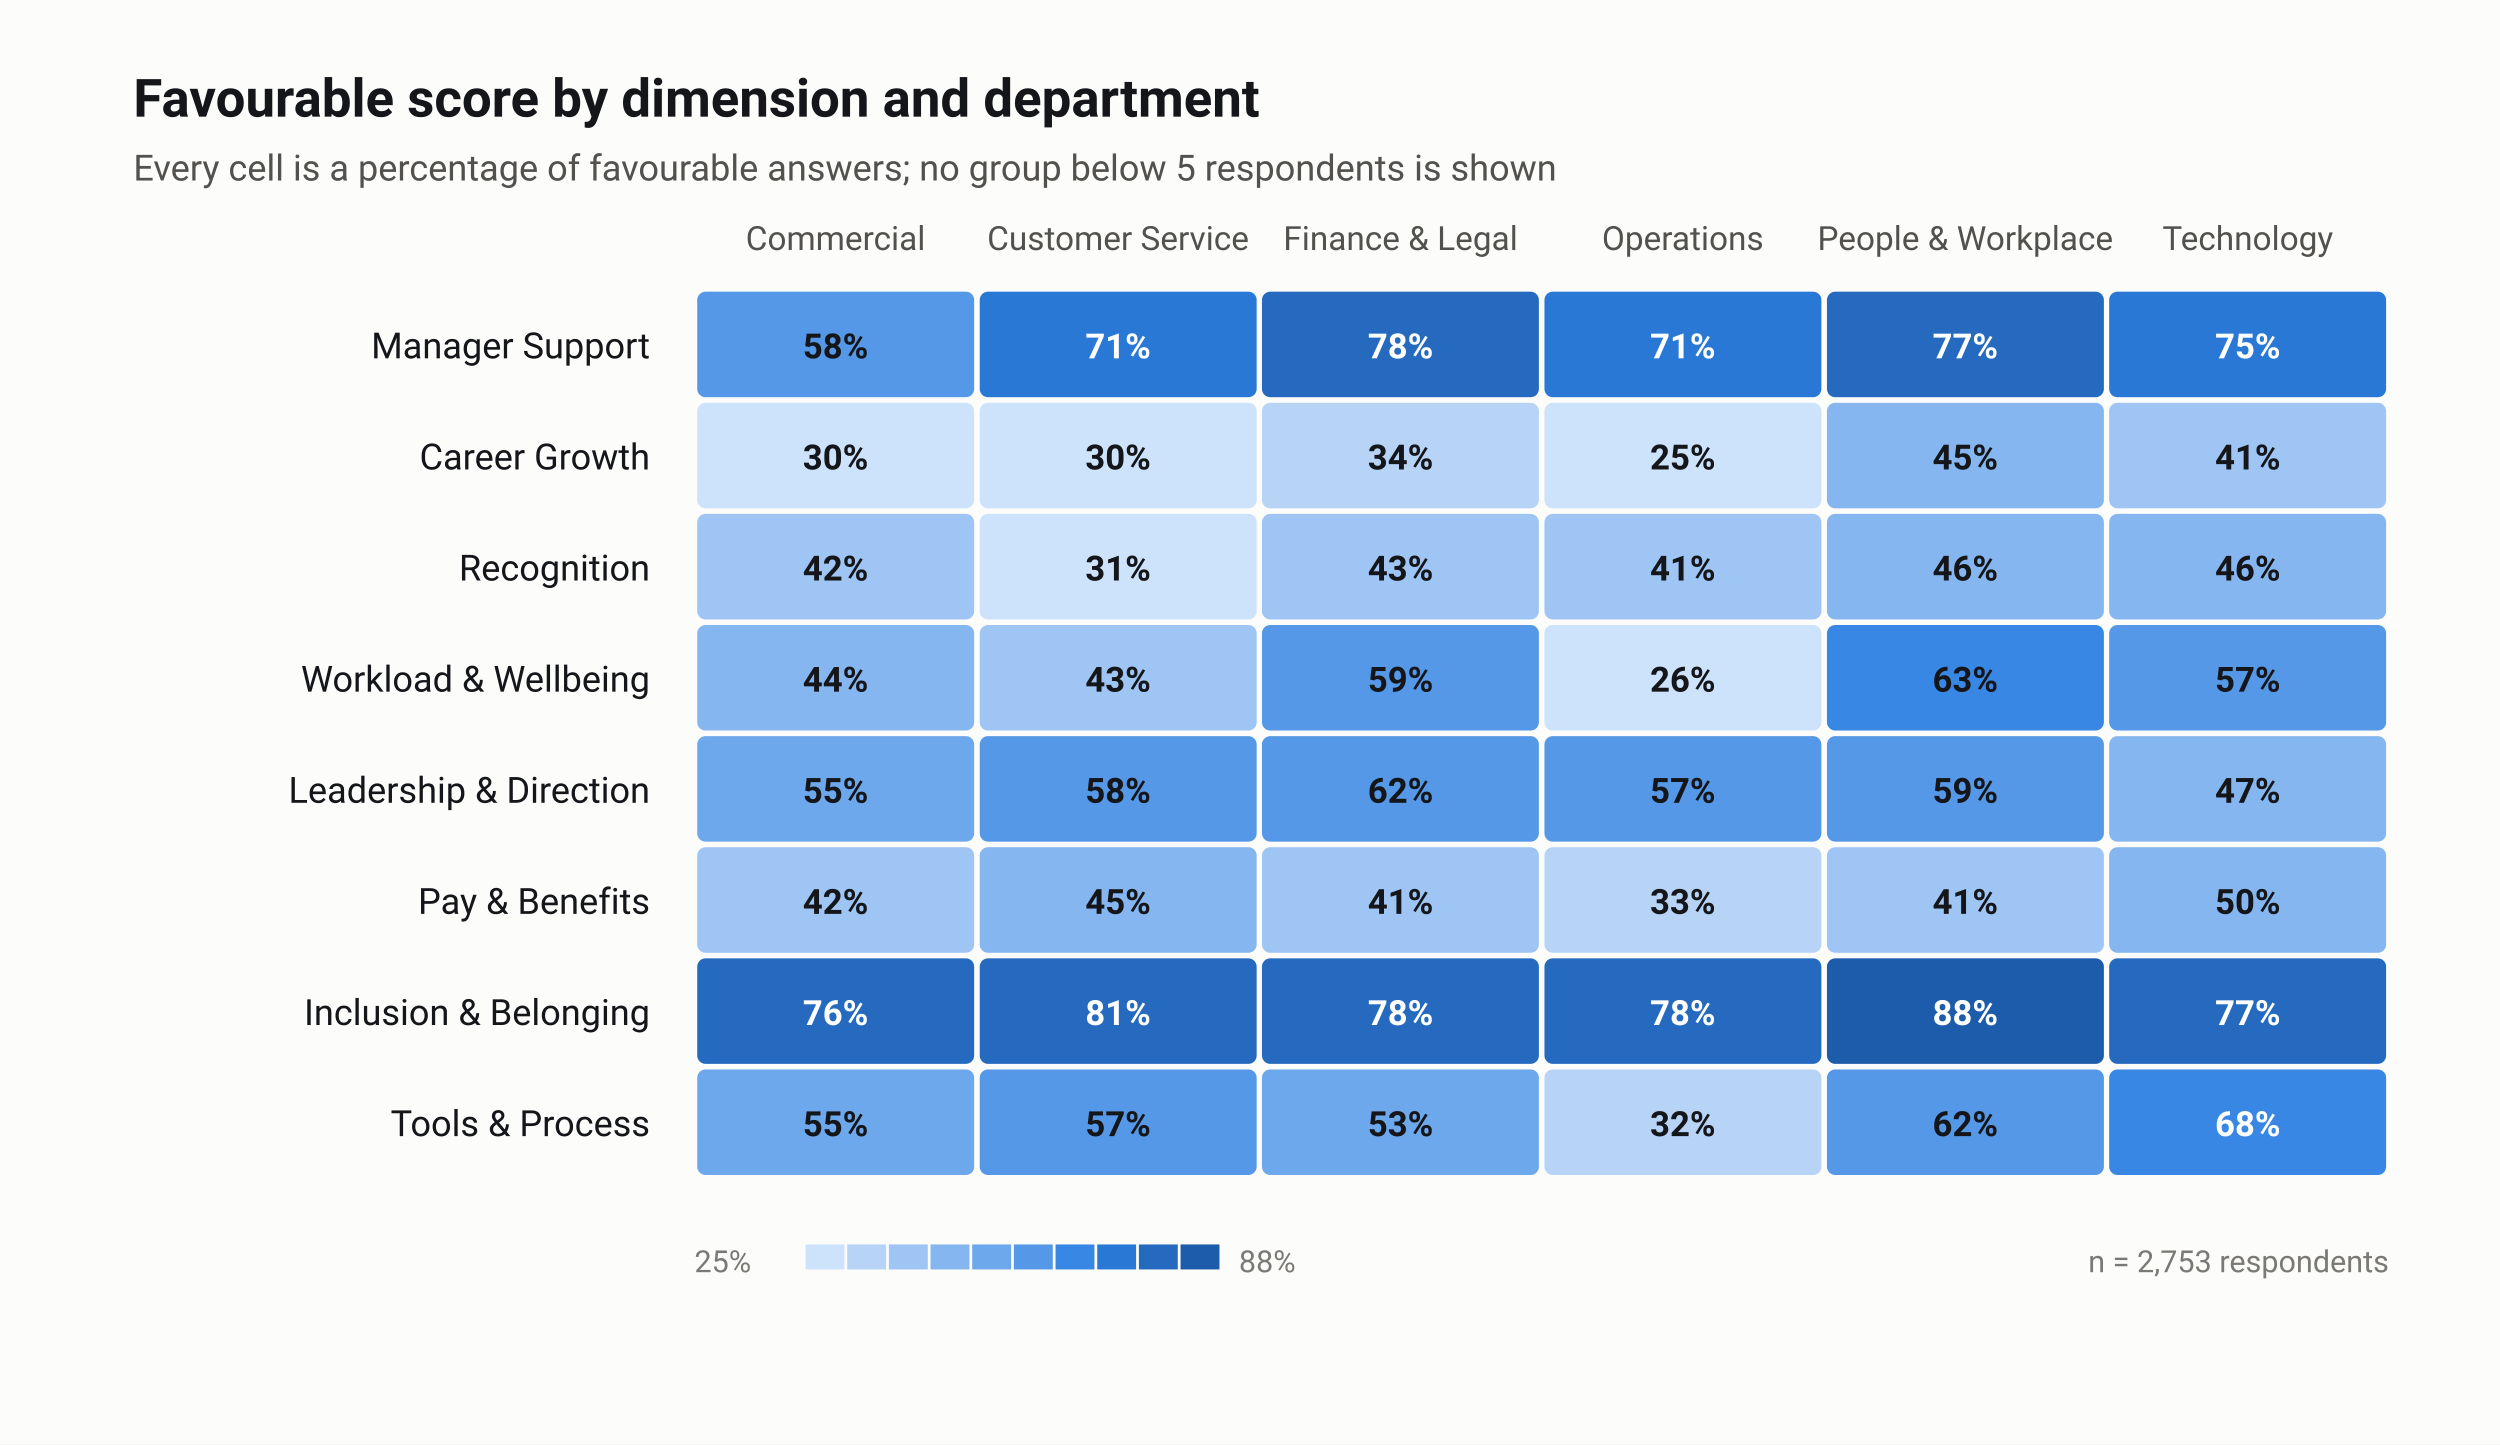
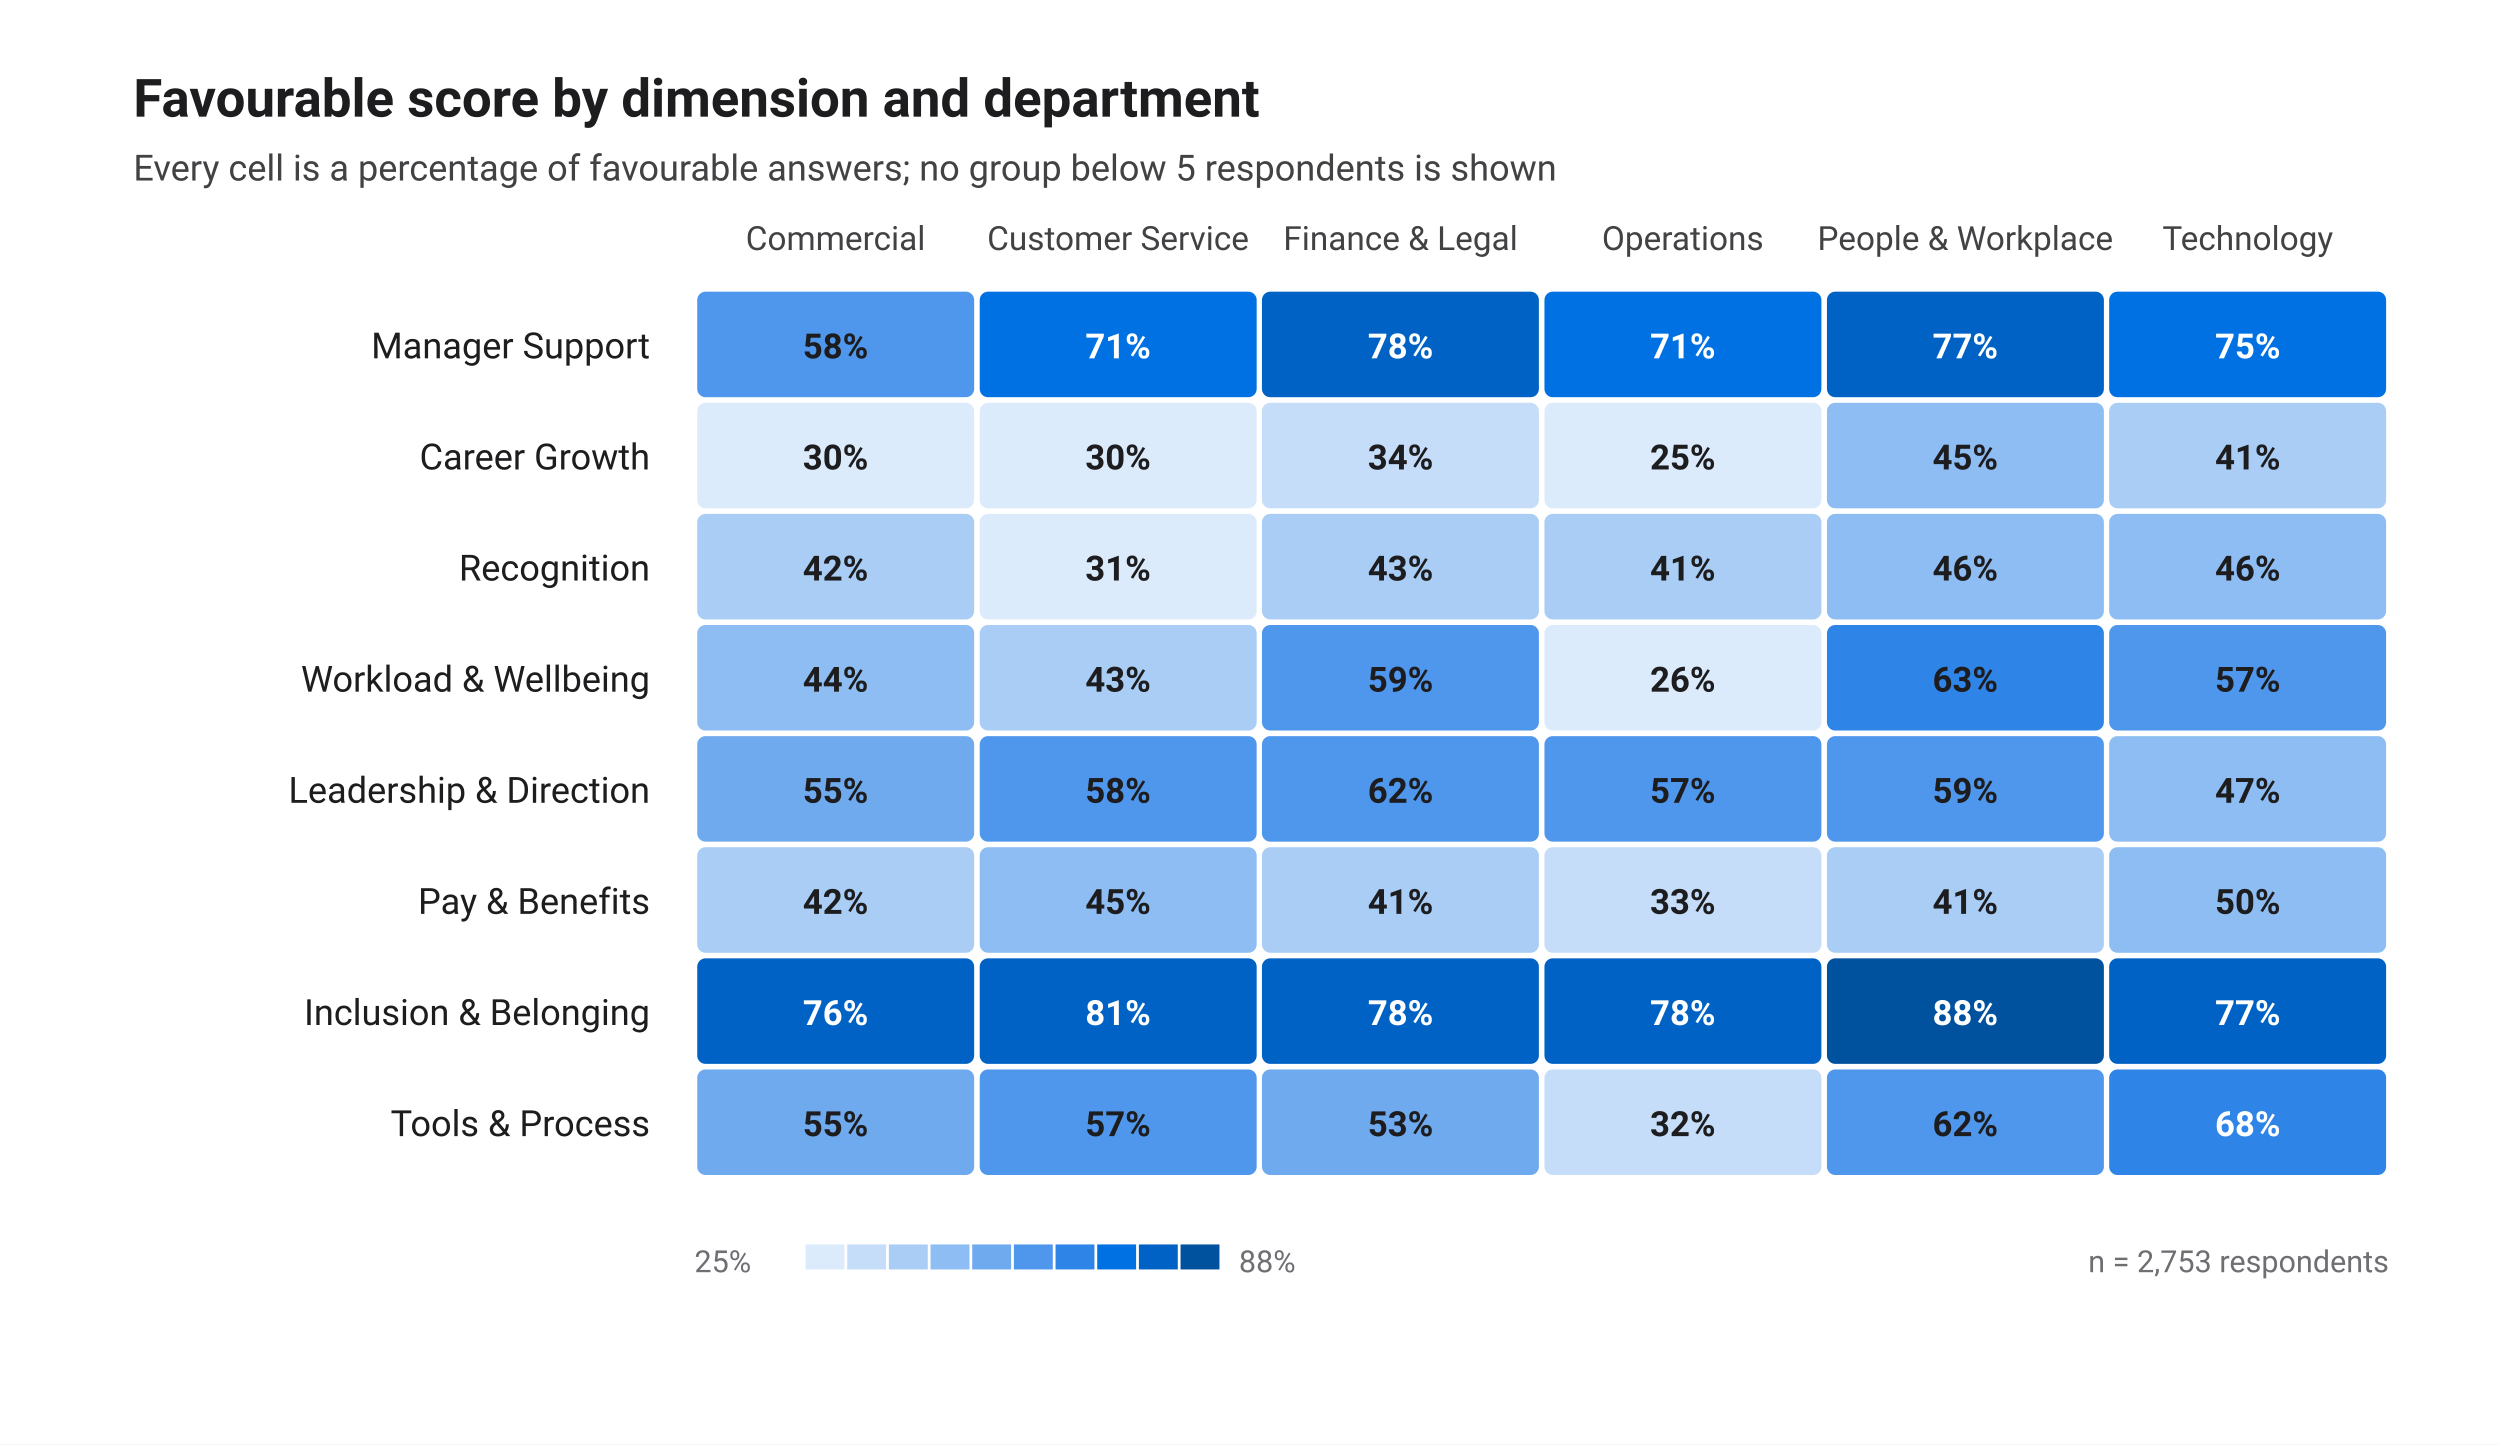
<svg xmlns="http://www.w3.org/2000/svg" viewBox="0 0 900 520" width="900" height="520" role="img">
-   <rect width="900" height="520" fill="#fcfcfb" />
-   <text x="48.0" y="42.0" font-family="-apple-system, BlinkMacSystemFont, 'Segoe UI', Roboto, Helvetica, Arial, sans-serif" font-size="19" fill="#14161a" text-anchor="start" font-weight="600" opacity="1.0">Favourable score by dimension and department</text>
-   <text x="48.0" y="65.0" font-family="-apple-system, BlinkMacSystemFont, 'Segoe UI', Roboto, Helvetica, Arial, sans-serif" font-size="13" fill="#52514e" text-anchor="start" font-weight="400" opacity="1.0">Every cell is a percentage of favourable answers; no group below 5 respondents is shown</text>
-   <text x="300.8" y="90.0" font-family="-apple-system, BlinkMacSystemFont, 'Segoe UI', Roboto, Helvetica, Arial, sans-serif" font-size="12" fill="#52514e" text-anchor="middle" font-weight="400" opacity="1.0">Commercial</text>
-   <text x="402.5" y="90.0" font-family="-apple-system, BlinkMacSystemFont, 'Segoe UI', Roboto, Helvetica, Arial, sans-serif" font-size="12" fill="#52514e" text-anchor="middle" font-weight="400" opacity="1.0">Customer Service</text>
-   <text x="504.2" y="90.0" font-family="-apple-system, BlinkMacSystemFont, 'Segoe UI', Roboto, Helvetica, Arial, sans-serif" font-size="12" fill="#52514e" text-anchor="middle" font-weight="400" opacity="1.0">Finance &amp; Legal</text>
-   <text x="605.8" y="90.0" font-family="-apple-system, BlinkMacSystemFont, 'Segoe UI', Roboto, Helvetica, Arial, sans-serif" font-size="12" fill="#52514e" text-anchor="middle" font-weight="400" opacity="1.0">Operations</text>
-   <text x="707.5" y="90.0" font-family="-apple-system, BlinkMacSystemFont, 'Segoe UI', Roboto, Helvetica, Arial, sans-serif" font-size="12" fill="#52514e" text-anchor="middle" font-weight="400" opacity="1.0">People &amp; Workplace</text>
-   <text x="809.2" y="90.0" font-family="-apple-system, BlinkMacSystemFont, 'Segoe UI', Roboto, Helvetica, Arial, sans-serif" font-size="12" fill="#52514e" text-anchor="middle" font-weight="400" opacity="1.0">Technology</text>
-   <text x="234.0" y="129.0" font-family="-apple-system, BlinkMacSystemFont, 'Segoe UI', Roboto, Helvetica, Arial, sans-serif" font-size="13" fill="#14161a" text-anchor="end" font-weight="400" opacity="1.0">Manager Support</text>
-   <rect x="251.0" y="105.0" width="99.7" height="38.0" rx="3" fill="#5598e7" />
-   <text x="300.8" y="129.0" font-family="-apple-system, BlinkMacSystemFont, 'Segoe UI', Roboto, Helvetica, Arial, sans-serif" font-size="12.5" fill="#14161a" text-anchor="middle" font-weight="600" opacity="1.0">58%</text>
-   <rect x="352.7" y="105.0" width="99.7" height="38.0" rx="3" fill="#2a78d6" />
-   <text x="402.5" y="129.0" font-family="-apple-system, BlinkMacSystemFont, 'Segoe UI', Roboto, Helvetica, Arial, sans-serif" font-size="12.5" fill="#ffffff" text-anchor="middle" font-weight="600" opacity="1.0">71%</text>
-   <rect x="454.3" y="105.0" width="99.7" height="38.0" rx="3" fill="#256abf" />
-   <text x="504.2" y="129.0" font-family="-apple-system, BlinkMacSystemFont, 'Segoe UI', Roboto, Helvetica, Arial, sans-serif" font-size="12.5" fill="#ffffff" text-anchor="middle" font-weight="600" opacity="1.0">78%</text>
-   <rect x="556.0" y="105.0" width="99.7" height="38.0" rx="3" fill="#2a78d6" />
-   <text x="605.8" y="129.0" font-family="-apple-system, BlinkMacSystemFont, 'Segoe UI', Roboto, Helvetica, Arial, sans-serif" font-size="12.5" fill="#ffffff" text-anchor="middle" font-weight="600" opacity="1.0">71%</text>
-   <rect x="657.7" y="105.0" width="99.7" height="38.0" rx="3" fill="#256abf" />
-   <text x="707.5" y="129.0" font-family="-apple-system, BlinkMacSystemFont, 'Segoe UI', Roboto, Helvetica, Arial, sans-serif" font-size="12.5" fill="#ffffff" text-anchor="middle" font-weight="600" opacity="1.0">77%</text>
-   <rect x="759.3" y="105.0" width="99.7" height="38.0" rx="3" fill="#2a78d6" />
-   <text x="809.2" y="129.0" font-family="-apple-system, BlinkMacSystemFont, 'Segoe UI', Roboto, Helvetica, Arial, sans-serif" font-size="12.5" fill="#ffffff" text-anchor="middle" font-weight="600" opacity="1.0">75%</text>
-   <text x="234.0" y="169.0" font-family="-apple-system, BlinkMacSystemFont, 'Segoe UI', Roboto, Helvetica, Arial, sans-serif" font-size="13" fill="#14161a" text-anchor="end" font-weight="400" opacity="1.0">Career Growth</text>
-   <rect x="251.0" y="145.0" width="99.7" height="38.0" rx="3" fill="#cde2fb" />
-   <text x="300.8" y="169.0" font-family="-apple-system, BlinkMacSystemFont, 'Segoe UI', Roboto, Helvetica, Arial, sans-serif" font-size="12.5" fill="#14161a" text-anchor="middle" font-weight="600" opacity="1.0">30%</text>
-   <rect x="352.7" y="145.0" width="99.7" height="38.0" rx="3" fill="#cde2fb" />
-   <text x="402.5" y="169.0" font-family="-apple-system, BlinkMacSystemFont, 'Segoe UI', Roboto, Helvetica, Arial, sans-serif" font-size="12.5" fill="#14161a" text-anchor="middle" font-weight="600" opacity="1.0">30%</text>
-   <rect x="454.3" y="145.0" width="99.7" height="38.0" rx="3" fill="#b7d3f6" />
-   <text x="504.2" y="169.0" font-family="-apple-system, BlinkMacSystemFont, 'Segoe UI', Roboto, Helvetica, Arial, sans-serif" font-size="12.5" fill="#14161a" text-anchor="middle" font-weight="600" opacity="1.0">34%</text>
-   <rect x="556.0" y="145.0" width="99.7" height="38.0" rx="3" fill="#cde2fb" />
-   <text x="605.8" y="169.0" font-family="-apple-system, BlinkMacSystemFont, 'Segoe UI', Roboto, Helvetica, Arial, sans-serif" font-size="12.5" fill="#14161a" text-anchor="middle" font-weight="600" opacity="1.0">25%</text>
-   <rect x="657.7" y="145.0" width="99.7" height="38.0" rx="3" fill="#86b6ef" />
-   <text x="707.5" y="169.0" font-family="-apple-system, BlinkMacSystemFont, 'Segoe UI', Roboto, Helvetica, Arial, sans-serif" font-size="12.5" fill="#14161a" text-anchor="middle" font-weight="600" opacity="1.0">45%</text>
-   <rect x="759.3" y="145.0" width="99.7" height="38.0" rx="3" fill="#9ec5f4" />
-   <text x="809.2" y="169.0" font-family="-apple-system, BlinkMacSystemFont, 'Segoe UI', Roboto, Helvetica, Arial, sans-serif" font-size="12.5" fill="#14161a" text-anchor="middle" font-weight="600" opacity="1.0">41%</text>
-   <text x="234.0" y="209.0" font-family="-apple-system, BlinkMacSystemFont, 'Segoe UI', Roboto, Helvetica, Arial, sans-serif" font-size="13" fill="#14161a" text-anchor="end" font-weight="400" opacity="1.0">Recognition</text>
-   <rect x="251.0" y="185.0" width="99.7" height="38.0" rx="3" fill="#9ec5f4" />
-   <text x="300.8" y="209.0" font-family="-apple-system, BlinkMacSystemFont, 'Segoe UI', Roboto, Helvetica, Arial, sans-serif" font-size="12.5" fill="#14161a" text-anchor="middle" font-weight="600" opacity="1.0">42%</text>
-   <rect x="352.7" y="185.0" width="99.7" height="38.0" rx="3" fill="#cde2fb" />
-   <text x="402.5" y="209.0" font-family="-apple-system, BlinkMacSystemFont, 'Segoe UI', Roboto, Helvetica, Arial, sans-serif" font-size="12.5" fill="#14161a" text-anchor="middle" font-weight="600" opacity="1.0">31%</text>
-   <rect x="454.3" y="185.0" width="99.7" height="38.0" rx="3" fill="#9ec5f4" />
-   <text x="504.2" y="209.0" font-family="-apple-system, BlinkMacSystemFont, 'Segoe UI', Roboto, Helvetica, Arial, sans-serif" font-size="12.5" fill="#14161a" text-anchor="middle" font-weight="600" opacity="1.0">43%</text>
-   <rect x="556.0" y="185.0" width="99.7" height="38.0" rx="3" fill="#9ec5f4" />
-   <text x="605.8" y="209.0" font-family="-apple-system, BlinkMacSystemFont, 'Segoe UI', Roboto, Helvetica, Arial, sans-serif" font-size="12.5" fill="#14161a" text-anchor="middle" font-weight="600" opacity="1.0">41%</text>
-   <rect x="657.7" y="185.0" width="99.7" height="38.0" rx="3" fill="#86b6ef" />
-   <text x="707.5" y="209.0" font-family="-apple-system, BlinkMacSystemFont, 'Segoe UI', Roboto, Helvetica, Arial, sans-serif" font-size="12.5" fill="#14161a" text-anchor="middle" font-weight="600" opacity="1.0">46%</text>
-   <rect x="759.3" y="185.0" width="99.7" height="38.0" rx="3" fill="#86b6ef" />
-   <text x="809.2" y="209.0" font-family="-apple-system, BlinkMacSystemFont, 'Segoe UI', Roboto, Helvetica, Arial, sans-serif" font-size="12.5" fill="#14161a" text-anchor="middle" font-weight="600" opacity="1.0">46%</text>
-   <text x="234.0" y="249.0" font-family="-apple-system, BlinkMacSystemFont, 'Segoe UI', Roboto, Helvetica, Arial, sans-serif" font-size="13" fill="#14161a" text-anchor="end" font-weight="400" opacity="1.0">Workload &amp; Wellbeing</text>
-   <rect x="251.0" y="225.0" width="99.7" height="38.0" rx="3" fill="#86b6ef" />
-   <text x="300.8" y="249.0" font-family="-apple-system, BlinkMacSystemFont, 'Segoe UI', Roboto, Helvetica, Arial, sans-serif" font-size="12.5" fill="#14161a" text-anchor="middle" font-weight="600" opacity="1.0">44%</text>
-   <rect x="352.7" y="225.0" width="99.7" height="38.0" rx="3" fill="#9ec5f4" />
-   <text x="402.5" y="249.0" font-family="-apple-system, BlinkMacSystemFont, 'Segoe UI', Roboto, Helvetica, Arial, sans-serif" font-size="12.5" fill="#14161a" text-anchor="middle" font-weight="600" opacity="1.0">43%</text>
-   <rect x="454.3" y="225.0" width="99.7" height="38.0" rx="3" fill="#5598e7" />
-   <text x="504.2" y="249.0" font-family="-apple-system, BlinkMacSystemFont, 'Segoe UI', Roboto, Helvetica, Arial, sans-serif" font-size="12.5" fill="#14161a" text-anchor="middle" font-weight="600" opacity="1.0">59%</text>
-   <rect x="556.0" y="225.0" width="99.7" height="38.0" rx="3" fill="#cde2fb" />
-   <text x="605.8" y="249.0" font-family="-apple-system, BlinkMacSystemFont, 'Segoe UI', Roboto, Helvetica, Arial, sans-serif" font-size="12.5" fill="#14161a" text-anchor="middle" font-weight="600" opacity="1.0">26%</text>
-   <rect x="657.7" y="225.0" width="99.7" height="38.0" rx="3" fill="#3987e5" />
-   <text x="707.5" y="249.0" font-family="-apple-system, BlinkMacSystemFont, 'Segoe UI', Roboto, Helvetica, Arial, sans-serif" font-size="12.5" fill="#14161a" text-anchor="middle" font-weight="600" opacity="1.0">63%</text>
-   <rect x="759.3" y="225.0" width="99.7" height="38.0" rx="3" fill="#5598e7" />
-   <text x="809.2" y="249.0" font-family="-apple-system, BlinkMacSystemFont, 'Segoe UI', Roboto, Helvetica, Arial, sans-serif" font-size="12.5" fill="#14161a" text-anchor="middle" font-weight="600" opacity="1.0">57%</text>
-   <text x="234.0" y="289.0" font-family="-apple-system, BlinkMacSystemFont, 'Segoe UI', Roboto, Helvetica, Arial, sans-serif" font-size="13" fill="#14161a" text-anchor="end" font-weight="400" opacity="1.0">Leadership &amp; Direction</text>
-   <rect x="251.0" y="265.0" width="99.7" height="38.0" rx="3" fill="#6da7ec" />
-   <text x="300.8" y="289.0" font-family="-apple-system, BlinkMacSystemFont, 'Segoe UI', Roboto, Helvetica, Arial, sans-serif" font-size="12.5" fill="#14161a" text-anchor="middle" font-weight="600" opacity="1.0">55%</text>
-   <rect x="352.7" y="265.0" width="99.7" height="38.0" rx="3" fill="#5598e7" />
-   <text x="402.5" y="289.0" font-family="-apple-system, BlinkMacSystemFont, 'Segoe UI', Roboto, Helvetica, Arial, sans-serif" font-size="12.5" fill="#14161a" text-anchor="middle" font-weight="600" opacity="1.0">58%</text>
-   <rect x="454.3" y="265.0" width="99.7" height="38.0" rx="3" fill="#5598e7" />
-   <text x="504.2" y="289.0" font-family="-apple-system, BlinkMacSystemFont, 'Segoe UI', Roboto, Helvetica, Arial, sans-serif" font-size="12.5" fill="#14161a" text-anchor="middle" font-weight="600" opacity="1.0">62%</text>
-   <rect x="556.0" y="265.0" width="99.7" height="38.0" rx="3" fill="#5598e7" />
-   <text x="605.8" y="289.0" font-family="-apple-system, BlinkMacSystemFont, 'Segoe UI', Roboto, Helvetica, Arial, sans-serif" font-size="12.5" fill="#14161a" text-anchor="middle" font-weight="600" opacity="1.0">57%</text>
-   <rect x="657.7" y="265.0" width="99.7" height="38.0" rx="3" fill="#5598e7" />
-   <text x="707.5" y="289.0" font-family="-apple-system, BlinkMacSystemFont, 'Segoe UI', Roboto, Helvetica, Arial, sans-serif" font-size="12.5" fill="#14161a" text-anchor="middle" font-weight="600" opacity="1.0">59%</text>
-   <rect x="759.3" y="265.0" width="99.7" height="38.0" rx="3" fill="#86b6ef" />
-   <text x="809.2" y="289.0" font-family="-apple-system, BlinkMacSystemFont, 'Segoe UI', Roboto, Helvetica, Arial, sans-serif" font-size="12.5" fill="#14161a" text-anchor="middle" font-weight="600" opacity="1.0">47%</text>
-   <text x="234.0" y="329.0" font-family="-apple-system, BlinkMacSystemFont, 'Segoe UI', Roboto, Helvetica, Arial, sans-serif" font-size="13" fill="#14161a" text-anchor="end" font-weight="400" opacity="1.0">Pay &amp; Benefits</text>
-   <rect x="251.0" y="305.0" width="99.7" height="38.0" rx="3" fill="#9ec5f4" />
-   <text x="300.8" y="329.0" font-family="-apple-system, BlinkMacSystemFont, 'Segoe UI', Roboto, Helvetica, Arial, sans-serif" font-size="12.5" fill="#14161a" text-anchor="middle" font-weight="600" opacity="1.0">42%</text>
-   <rect x="352.7" y="305.0" width="99.7" height="38.0" rx="3" fill="#86b6ef" />
-   <text x="402.5" y="329.0" font-family="-apple-system, BlinkMacSystemFont, 'Segoe UI', Roboto, Helvetica, Arial, sans-serif" font-size="12.5" fill="#14161a" text-anchor="middle" font-weight="600" opacity="1.0">45%</text>
-   <rect x="454.3" y="305.0" width="99.7" height="38.0" rx="3" fill="#9ec5f4" />
-   <text x="504.2" y="329.0" font-family="-apple-system, BlinkMacSystemFont, 'Segoe UI', Roboto, Helvetica, Arial, sans-serif" font-size="12.5" fill="#14161a" text-anchor="middle" font-weight="600" opacity="1.0">41%</text>
-   <rect x="556.0" y="305.0" width="99.7" height="38.0" rx="3" fill="#b7d3f6" />
-   <text x="605.8" y="329.0" font-family="-apple-system, BlinkMacSystemFont, 'Segoe UI', Roboto, Helvetica, Arial, sans-serif" font-size="12.5" fill="#14161a" text-anchor="middle" font-weight="600" opacity="1.0">33%</text>
-   <rect x="657.7" y="305.0" width="99.7" height="38.0" rx="3" fill="#9ec5f4" />
-   <text x="707.5" y="329.0" font-family="-apple-system, BlinkMacSystemFont, 'Segoe UI', Roboto, Helvetica, Arial, sans-serif" font-size="12.5" fill="#14161a" text-anchor="middle" font-weight="600" opacity="1.0">41%</text>
-   <rect x="759.3" y="305.0" width="99.7" height="38.0" rx="3" fill="#86b6ef" />
-   <text x="809.2" y="329.0" font-family="-apple-system, BlinkMacSystemFont, 'Segoe UI', Roboto, Helvetica, Arial, sans-serif" font-size="12.5" fill="#14161a" text-anchor="middle" font-weight="600" opacity="1.0">50%</text>
-   <text x="234.0" y="369.0" font-family="-apple-system, BlinkMacSystemFont, 'Segoe UI', Roboto, Helvetica, Arial, sans-serif" font-size="13" fill="#14161a" text-anchor="end" font-weight="400" opacity="1.0">Inclusion &amp; Belonging</text>
-   <rect x="251.0" y="345.0" width="99.7" height="38.0" rx="3" fill="#256abf" />
-   <text x="300.8" y="369.0" font-family="-apple-system, BlinkMacSystemFont, 'Segoe UI', Roboto, Helvetica, Arial, sans-serif" font-size="12.5" fill="#ffffff" text-anchor="middle" font-weight="600" opacity="1.0">76%</text>
-   <rect x="352.7" y="345.0" width="99.7" height="38.0" rx="3" fill="#256abf" />
-   <text x="402.5" y="369.0" font-family="-apple-system, BlinkMacSystemFont, 'Segoe UI', Roboto, Helvetica, Arial, sans-serif" font-size="12.5" fill="#ffffff" text-anchor="middle" font-weight="600" opacity="1.0">81%</text>
-   <rect x="454.3" y="345.0" width="99.7" height="38.0" rx="3" fill="#256abf" />
-   <text x="504.2" y="369.0" font-family="-apple-system, BlinkMacSystemFont, 'Segoe UI', Roboto, Helvetica, Arial, sans-serif" font-size="12.5" fill="#ffffff" text-anchor="middle" font-weight="600" opacity="1.0">78%</text>
-   <rect x="556.0" y="345.0" width="99.7" height="38.0" rx="3" fill="#256abf" />
-   <text x="605.8" y="369.0" font-family="-apple-system, BlinkMacSystemFont, 'Segoe UI', Roboto, Helvetica, Arial, sans-serif" font-size="12.5" fill="#ffffff" text-anchor="middle" font-weight="600" opacity="1.0">78%</text>
-   <rect x="657.7" y="345.0" width="99.7" height="38.0" rx="3" fill="#1c5cab" />
-   <text x="707.5" y="369.0" font-family="-apple-system, BlinkMacSystemFont, 'Segoe UI', Roboto, Helvetica, Arial, sans-serif" font-size="12.5" fill="#ffffff" text-anchor="middle" font-weight="600" opacity="1.0">88%</text>
-   <rect x="759.3" y="345.0" width="99.7" height="38.0" rx="3" fill="#256abf" />
-   <text x="809.2" y="369.0" font-family="-apple-system, BlinkMacSystemFont, 'Segoe UI', Roboto, Helvetica, Arial, sans-serif" font-size="12.5" fill="#ffffff" text-anchor="middle" font-weight="600" opacity="1.0">77%</text>
-   <text x="234.0" y="409.0" font-family="-apple-system, BlinkMacSystemFont, 'Segoe UI', Roboto, Helvetica, Arial, sans-serif" font-size="13" fill="#14161a" text-anchor="end" font-weight="400" opacity="1.0">Tools &amp; Process</text>
-   <rect x="251.0" y="385.0" width="99.7" height="38.0" rx="3" fill="#6da7ec" />
-   <text x="300.8" y="409.0" font-family="-apple-system, BlinkMacSystemFont, 'Segoe UI', Roboto, Helvetica, Arial, sans-serif" font-size="12.5" fill="#14161a" text-anchor="middle" font-weight="600" opacity="1.0">55%</text>
-   <rect x="352.7" y="385.0" width="99.7" height="38.0" rx="3" fill="#5598e7" />
-   <text x="402.5" y="409.0" font-family="-apple-system, BlinkMacSystemFont, 'Segoe UI', Roboto, Helvetica, Arial, sans-serif" font-size="12.5" fill="#14161a" text-anchor="middle" font-weight="600" opacity="1.0">57%</text>
-   <rect x="454.3" y="385.0" width="99.7" height="38.0" rx="3" fill="#6da7ec" />
-   <text x="504.2" y="409.0" font-family="-apple-system, BlinkMacSystemFont, 'Segoe UI', Roboto, Helvetica, Arial, sans-serif" font-size="12.5" fill="#14161a" text-anchor="middle" font-weight="600" opacity="1.0">53%</text>
-   <rect x="556.0" y="385.0" width="99.7" height="38.0" rx="3" fill="#b7d3f6" />
-   <text x="605.8" y="409.0" font-family="-apple-system, BlinkMacSystemFont, 'Segoe UI', Roboto, Helvetica, Arial, sans-serif" font-size="12.5" fill="#14161a" text-anchor="middle" font-weight="600" opacity="1.0">32%</text>
-   <rect x="657.7" y="385.0" width="99.7" height="38.0" rx="3" fill="#5598e7" />
-   <text x="707.5" y="409.0" font-family="-apple-system, BlinkMacSystemFont, 'Segoe UI', Roboto, Helvetica, Arial, sans-serif" font-size="12.5" fill="#14161a" text-anchor="middle" font-weight="600" opacity="1.0">62%</text>
-   <rect x="759.3" y="385.0" width="99.7" height="38.0" rx="3" fill="#3987e5" />
-   <text x="809.2" y="409.0" font-family="-apple-system, BlinkMacSystemFont, 'Segoe UI', Roboto, Helvetica, Arial, sans-serif" font-size="12.5" fill="#ffffff" text-anchor="middle" font-weight="600" opacity="1.0">68%</text>
-   <text x="250.0" y="458.0" font-family="-apple-system, BlinkMacSystemFont, 'Segoe UI', Roboto, Helvetica, Arial, sans-serif" font-size="11" fill="#7a7975" text-anchor="start" font-weight="400" opacity="1.0">25%</text>
-   <rect x="290" y="448" width="14" height="9" fill="#cde2fb" />
-   <rect x="305" y="448" width="14" height="9" fill="#b7d3f6" />
-   <rect x="320" y="448" width="14" height="9" fill="#9ec5f4" />
-   <rect x="335" y="448" width="14" height="9" fill="#86b6ef" />
-   <rect x="350" y="448" width="14" height="9" fill="#6da7ec" />
-   <rect x="365" y="448" width="14" height="9" fill="#5598e7" />
-   <rect x="380" y="448" width="14" height="9" fill="#3987e5" />
-   <rect x="395" y="448" width="14" height="9" fill="#2a78d6" />
-   <rect x="410" y="448" width="14" height="9" fill="#256abf" />
-   <rect x="425" y="448" width="14" height="9" fill="#1c5cab" />
-   <text x="446.0" y="458.0" font-family="-apple-system, BlinkMacSystemFont, 'Segoe UI', Roboto, Helvetica, Arial, sans-serif" font-size="11" fill="#7a7975" text-anchor="start" font-weight="400" opacity="1.0">88%</text>
-   <text x="860.0" y="458.0" font-family="-apple-system, BlinkMacSystemFont, 'Segoe UI', Roboto, Helvetica, Arial, sans-serif" font-size="11" fill="#7a7975" text-anchor="end" font-weight="400" opacity="1.0">n = 2,753 respondents</text>
+   <rect width="900" height="520" fill="#ffffff" />
+   <text x="48.0" y="42.0" font-family="-apple-system, BlinkMacSystemFont, 'SF Pro Text', 'Segoe UI', Roboto, Helvetica, Arial, sans-serif" font-size="19" fill="#1d1d1f" text-anchor="start" font-weight="600" opacity="1.0">Favourable score by dimension and department</text>
+   <text x="48.0" y="65.0" font-family="-apple-system, BlinkMacSystemFont, 'SF Pro Text', 'Segoe UI', Roboto, Helvetica, Arial, sans-serif" font-size="13" fill="#424245" text-anchor="start" font-weight="400" opacity="1.0">Every cell is a percentage of favourable answers; no group below 5 respondents is shown</text>
+   <text x="300.8" y="90.0" font-family="-apple-system, BlinkMacSystemFont, 'SF Pro Text', 'Segoe UI', Roboto, Helvetica, Arial, sans-serif" font-size="12" fill="#424245" text-anchor="middle" font-weight="400" opacity="1.0">Commercial</text>
+   <text x="402.5" y="90.0" font-family="-apple-system, BlinkMacSystemFont, 'SF Pro Text', 'Segoe UI', Roboto, Helvetica, Arial, sans-serif" font-size="12" fill="#424245" text-anchor="middle" font-weight="400" opacity="1.0">Customer Service</text>
+   <text x="504.2" y="90.0" font-family="-apple-system, BlinkMacSystemFont, 'SF Pro Text', 'Segoe UI', Roboto, Helvetica, Arial, sans-serif" font-size="12" fill="#424245" text-anchor="middle" font-weight="400" opacity="1.0">Finance &amp; Legal</text>
+   <text x="605.8" y="90.0" font-family="-apple-system, BlinkMacSystemFont, 'SF Pro Text', 'Segoe UI', Roboto, Helvetica, Arial, sans-serif" font-size="12" fill="#424245" text-anchor="middle" font-weight="400" opacity="1.0">Operations</text>
+   <text x="707.5" y="90.0" font-family="-apple-system, BlinkMacSystemFont, 'SF Pro Text', 'Segoe UI', Roboto, Helvetica, Arial, sans-serif" font-size="12" fill="#424245" text-anchor="middle" font-weight="400" opacity="1.0">People &amp; Workplace</text>
+   <text x="809.2" y="90.0" font-family="-apple-system, BlinkMacSystemFont, 'SF Pro Text', 'Segoe UI', Roboto, Helvetica, Arial, sans-serif" font-size="12" fill="#424245" text-anchor="middle" font-weight="400" opacity="1.0">Technology</text>
+   <text x="234.0" y="129.0" font-family="-apple-system, BlinkMacSystemFont, 'SF Pro Text', 'Segoe UI', Roboto, Helvetica, Arial, sans-serif" font-size="13" fill="#1d1d1f" text-anchor="end" font-weight="400" opacity="1.0">Manager Support</text>
+   <rect x="251.0" y="105.0" width="99.7" height="38.0" rx="3" fill="#4f97ec" />
+   <text x="300.8" y="129.0" font-family="-apple-system, BlinkMacSystemFont, 'SF Pro Text', 'Segoe UI', Roboto, Helvetica, Arial, sans-serif" font-size="12.5" fill="#1d1d1f" text-anchor="middle" font-weight="600" opacity="1.0">58%</text>
+   <rect x="352.7" y="105.0" width="99.7" height="38.0" rx="3" fill="#0071e3" />
+   <text x="402.5" y="129.0" font-family="-apple-system, BlinkMacSystemFont, 'SF Pro Text', 'Segoe UI', Roboto, Helvetica, Arial, sans-serif" font-size="12.5" fill="#ffffff" text-anchor="middle" font-weight="600" opacity="1.0">71%</text>
+   <rect x="454.3" y="105.0" width="99.7" height="38.0" rx="3" fill="#0062c4" />
+   <text x="504.2" y="129.0" font-family="-apple-system, BlinkMacSystemFont, 'SF Pro Text', 'Segoe UI', Roboto, Helvetica, Arial, sans-serif" font-size="12.5" fill="#ffffff" text-anchor="middle" font-weight="600" opacity="1.0">78%</text>
+   <rect x="556.0" y="105.0" width="99.7" height="38.0" rx="3" fill="#0071e3" />
+   <text x="605.8" y="129.0" font-family="-apple-system, BlinkMacSystemFont, 'SF Pro Text', 'Segoe UI', Roboto, Helvetica, Arial, sans-serif" font-size="12.5" fill="#ffffff" text-anchor="middle" font-weight="600" opacity="1.0">71%</text>
+   <rect x="657.7" y="105.0" width="99.7" height="38.0" rx="3" fill="#0062c4" />
+   <text x="707.5" y="129.0" font-family="-apple-system, BlinkMacSystemFont, 'SF Pro Text', 'Segoe UI', Roboto, Helvetica, Arial, sans-serif" font-size="12.5" fill="#ffffff" text-anchor="middle" font-weight="600" opacity="1.0">77%</text>
+   <rect x="759.3" y="105.0" width="99.7" height="38.0" rx="3" fill="#0071e3" />
+   <text x="809.2" y="129.0" font-family="-apple-system, BlinkMacSystemFont, 'SF Pro Text', 'Segoe UI', Roboto, Helvetica, Arial, sans-serif" font-size="12.5" fill="#ffffff" text-anchor="middle" font-weight="600" opacity="1.0">75%</text>
+   <text x="234.0" y="169.0" font-family="-apple-system, BlinkMacSystemFont, 'SF Pro Text', 'Segoe UI', Roboto, Helvetica, Arial, sans-serif" font-size="13" fill="#1d1d1f" text-anchor="end" font-weight="400" opacity="1.0">Career Growth</text>
+   <rect x="251.0" y="145.0" width="99.7" height="38.0" rx="3" fill="#dcebfb" />
+   <text x="300.8" y="169.0" font-family="-apple-system, BlinkMacSystemFont, 'SF Pro Text', 'Segoe UI', Roboto, Helvetica, Arial, sans-serif" font-size="12.5" fill="#1d1d1f" text-anchor="middle" font-weight="600" opacity="1.0">30%</text>
+   <rect x="352.7" y="145.0" width="99.7" height="38.0" rx="3" fill="#dcebfb" />
+   <text x="402.5" y="169.0" font-family="-apple-system, BlinkMacSystemFont, 'SF Pro Text', 'Segoe UI', Roboto, Helvetica, Arial, sans-serif" font-size="12.5" fill="#1d1d1f" text-anchor="middle" font-weight="600" opacity="1.0">30%</text>
+   <rect x="454.3" y="145.0" width="99.7" height="38.0" rx="3" fill="#c5ddf8" />
+   <text x="504.2" y="169.0" font-family="-apple-system, BlinkMacSystemFont, 'SF Pro Text', 'Segoe UI', Roboto, Helvetica, Arial, sans-serif" font-size="12.5" fill="#1d1d1f" text-anchor="middle" font-weight="600" opacity="1.0">34%</text>
+   <rect x="556.0" y="145.0" width="99.7" height="38.0" rx="3" fill="#dcebfb" />
+   <text x="605.8" y="169.0" font-family="-apple-system, BlinkMacSystemFont, 'SF Pro Text', 'Segoe UI', Roboto, Helvetica, Arial, sans-serif" font-size="12.5" fill="#1d1d1f" text-anchor="middle" font-weight="600" opacity="1.0">25%</text>
+   <rect x="657.7" y="145.0" width="99.7" height="38.0" rx="3" fill="#8dbdf2" />
+   <text x="707.5" y="169.0" font-family="-apple-system, BlinkMacSystemFont, 'SF Pro Text', 'Segoe UI', Roboto, Helvetica, Arial, sans-serif" font-size="12.5" fill="#1d1d1f" text-anchor="middle" font-weight="600" opacity="1.0">45%</text>
+   <rect x="759.3" y="145.0" width="99.7" height="38.0" rx="3" fill="#a9cdf5" />
+   <text x="809.2" y="169.0" font-family="-apple-system, BlinkMacSystemFont, 'SF Pro Text', 'Segoe UI', Roboto, Helvetica, Arial, sans-serif" font-size="12.5" fill="#1d1d1f" text-anchor="middle" font-weight="600" opacity="1.0">41%</text>
+   <text x="234.0" y="209.0" font-family="-apple-system, BlinkMacSystemFont, 'SF Pro Text', 'Segoe UI', Roboto, Helvetica, Arial, sans-serif" font-size="13" fill="#1d1d1f" text-anchor="end" font-weight="400" opacity="1.0">Recognition</text>
+   <rect x="251.0" y="185.0" width="99.7" height="38.0" rx="3" fill="#a9cdf5" />
+   <text x="300.8" y="209.0" font-family="-apple-system, BlinkMacSystemFont, 'SF Pro Text', 'Segoe UI', Roboto, Helvetica, Arial, sans-serif" font-size="12.5" fill="#1d1d1f" text-anchor="middle" font-weight="600" opacity="1.0">42%</text>
+   <rect x="352.7" y="185.0" width="99.7" height="38.0" rx="3" fill="#dcebfb" />
+   <text x="402.5" y="209.0" font-family="-apple-system, BlinkMacSystemFont, 'SF Pro Text', 'Segoe UI', Roboto, Helvetica, Arial, sans-serif" font-size="12.5" fill="#1d1d1f" text-anchor="middle" font-weight="600" opacity="1.0">31%</text>
+   <rect x="454.3" y="185.0" width="99.7" height="38.0" rx="3" fill="#a9cdf5" />
+   <text x="504.2" y="209.0" font-family="-apple-system, BlinkMacSystemFont, 'SF Pro Text', 'Segoe UI', Roboto, Helvetica, Arial, sans-serif" font-size="12.5" fill="#1d1d1f" text-anchor="middle" font-weight="600" opacity="1.0">43%</text>
+   <rect x="556.0" y="185.0" width="99.7" height="38.0" rx="3" fill="#a9cdf5" />
+   <text x="605.8" y="209.0" font-family="-apple-system, BlinkMacSystemFont, 'SF Pro Text', 'Segoe UI', Roboto, Helvetica, Arial, sans-serif" font-size="12.5" fill="#1d1d1f" text-anchor="middle" font-weight="600" opacity="1.0">41%</text>
+   <rect x="657.7" y="185.0" width="99.7" height="38.0" rx="3" fill="#8dbdf2" />
+   <text x="707.5" y="209.0" font-family="-apple-system, BlinkMacSystemFont, 'SF Pro Text', 'Segoe UI', Roboto, Helvetica, Arial, sans-serif" font-size="12.5" fill="#1d1d1f" text-anchor="middle" font-weight="600" opacity="1.0">46%</text>
+   <rect x="759.3" y="185.0" width="99.7" height="38.0" rx="3" fill="#8dbdf2" />
+   <text x="809.2" y="209.0" font-family="-apple-system, BlinkMacSystemFont, 'SF Pro Text', 'Segoe UI', Roboto, Helvetica, Arial, sans-serif" font-size="12.5" fill="#1d1d1f" text-anchor="middle" font-weight="600" opacity="1.0">46%</text>
+   <text x="234.0" y="249.0" font-family="-apple-system, BlinkMacSystemFont, 'SF Pro Text', 'Segoe UI', Roboto, Helvetica, Arial, sans-serif" font-size="13" fill="#1d1d1f" text-anchor="end" font-weight="400" opacity="1.0">Workload &amp; Wellbeing</text>
+   <rect x="251.0" y="225.0" width="99.7" height="38.0" rx="3" fill="#8dbdf2" />
+   <text x="300.8" y="249.0" font-family="-apple-system, BlinkMacSystemFont, 'SF Pro Text', 'Segoe UI', Roboto, Helvetica, Arial, sans-serif" font-size="12.5" fill="#1d1d1f" text-anchor="middle" font-weight="600" opacity="1.0">44%</text>
+   <rect x="352.7" y="225.0" width="99.7" height="38.0" rx="3" fill="#a9cdf5" />
+   <text x="402.5" y="249.0" font-family="-apple-system, BlinkMacSystemFont, 'SF Pro Text', 'Segoe UI', Roboto, Helvetica, Arial, sans-serif" font-size="12.5" fill="#1d1d1f" text-anchor="middle" font-weight="600" opacity="1.0">43%</text>
+   <rect x="454.3" y="225.0" width="99.7" height="38.0" rx="3" fill="#4f97ec" />
+   <text x="504.2" y="249.0" font-family="-apple-system, BlinkMacSystemFont, 'SF Pro Text', 'Segoe UI', Roboto, Helvetica, Arial, sans-serif" font-size="12.5" fill="#1d1d1f" text-anchor="middle" font-weight="600" opacity="1.0">59%</text>
+   <rect x="556.0" y="225.0" width="99.7" height="38.0" rx="3" fill="#dcebfb" />
+   <text x="605.8" y="249.0" font-family="-apple-system, BlinkMacSystemFont, 'SF Pro Text', 'Segoe UI', Roboto, Helvetica, Arial, sans-serif" font-size="12.5" fill="#1d1d1f" text-anchor="middle" font-weight="600" opacity="1.0">26%</text>
+   <rect x="657.7" y="225.0" width="99.7" height="38.0" rx="3" fill="#2f84e8" />
+   <text x="707.5" y="249.0" font-family="-apple-system, BlinkMacSystemFont, 'SF Pro Text', 'Segoe UI', Roboto, Helvetica, Arial, sans-serif" font-size="12.5" fill="#1d1d1f" text-anchor="middle" font-weight="600" opacity="1.0">63%</text>
+   <rect x="759.3" y="225.0" width="99.7" height="38.0" rx="3" fill="#4f97ec" />
+   <text x="809.2" y="249.0" font-family="-apple-system, BlinkMacSystemFont, 'SF Pro Text', 'Segoe UI', Roboto, Helvetica, Arial, sans-serif" font-size="12.5" fill="#1d1d1f" text-anchor="middle" font-weight="600" opacity="1.0">57%</text>
+   <text x="234.0" y="289.0" font-family="-apple-system, BlinkMacSystemFont, 'SF Pro Text', 'Segoe UI', Roboto, Helvetica, Arial, sans-serif" font-size="13" fill="#1d1d1f" text-anchor="end" font-weight="400" opacity="1.0">Leadership &amp; Direction</text>
+   <rect x="251.0" y="265.0" width="99.7" height="38.0" rx="3" fill="#6faaef" />
+   <text x="300.8" y="289.0" font-family="-apple-system, BlinkMacSystemFont, 'SF Pro Text', 'Segoe UI', Roboto, Helvetica, Arial, sans-serif" font-size="12.5" fill="#1d1d1f" text-anchor="middle" font-weight="600" opacity="1.0">55%</text>
+   <rect x="352.7" y="265.0" width="99.7" height="38.0" rx="3" fill="#4f97ec" />
+   <text x="402.5" y="289.0" font-family="-apple-system, BlinkMacSystemFont, 'SF Pro Text', 'Segoe UI', Roboto, Helvetica, Arial, sans-serif" font-size="12.5" fill="#1d1d1f" text-anchor="middle" font-weight="600" opacity="1.0">58%</text>
+   <rect x="454.3" y="265.0" width="99.7" height="38.0" rx="3" fill="#4f97ec" />
+   <text x="504.2" y="289.0" font-family="-apple-system, BlinkMacSystemFont, 'SF Pro Text', 'Segoe UI', Roboto, Helvetica, Arial, sans-serif" font-size="12.5" fill="#1d1d1f" text-anchor="middle" font-weight="600" opacity="1.0">62%</text>
+   <rect x="556.0" y="265.0" width="99.7" height="38.0" rx="3" fill="#4f97ec" />
+   <text x="605.8" y="289.0" font-family="-apple-system, BlinkMacSystemFont, 'SF Pro Text', 'Segoe UI', Roboto, Helvetica, Arial, sans-serif" font-size="12.5" fill="#1d1d1f" text-anchor="middle" font-weight="600" opacity="1.0">57%</text>
+   <rect x="657.7" y="265.0" width="99.7" height="38.0" rx="3" fill="#4f97ec" />
+   <text x="707.5" y="289.0" font-family="-apple-system, BlinkMacSystemFont, 'SF Pro Text', 'Segoe UI', Roboto, Helvetica, Arial, sans-serif" font-size="12.5" fill="#1d1d1f" text-anchor="middle" font-weight="600" opacity="1.0">59%</text>
+   <rect x="759.3" y="265.0" width="99.7" height="38.0" rx="3" fill="#8dbdf2" />
+   <text x="809.2" y="289.0" font-family="-apple-system, BlinkMacSystemFont, 'SF Pro Text', 'Segoe UI', Roboto, Helvetica, Arial, sans-serif" font-size="12.5" fill="#1d1d1f" text-anchor="middle" font-weight="600" opacity="1.0">47%</text>
+   <text x="234.0" y="329.0" font-family="-apple-system, BlinkMacSystemFont, 'SF Pro Text', 'Segoe UI', Roboto, Helvetica, Arial, sans-serif" font-size="13" fill="#1d1d1f" text-anchor="end" font-weight="400" opacity="1.0">Pay &amp; Benefits</text>
+   <rect x="251.0" y="305.0" width="99.7" height="38.0" rx="3" fill="#a9cdf5" />
+   <text x="300.8" y="329.0" font-family="-apple-system, BlinkMacSystemFont, 'SF Pro Text', 'Segoe UI', Roboto, Helvetica, Arial, sans-serif" font-size="12.5" fill="#1d1d1f" text-anchor="middle" font-weight="600" opacity="1.0">42%</text>
+   <rect x="352.7" y="305.0" width="99.7" height="38.0" rx="3" fill="#8dbdf2" />
+   <text x="402.5" y="329.0" font-family="-apple-system, BlinkMacSystemFont, 'SF Pro Text', 'Segoe UI', Roboto, Helvetica, Arial, sans-serif" font-size="12.5" fill="#1d1d1f" text-anchor="middle" font-weight="600" opacity="1.0">45%</text>
+   <rect x="454.3" y="305.0" width="99.7" height="38.0" rx="3" fill="#a9cdf5" />
+   <text x="504.2" y="329.0" font-family="-apple-system, BlinkMacSystemFont, 'SF Pro Text', 'Segoe UI', Roboto, Helvetica, Arial, sans-serif" font-size="12.5" fill="#1d1d1f" text-anchor="middle" font-weight="600" opacity="1.0">41%</text>
+   <rect x="556.0" y="305.0" width="99.7" height="38.0" rx="3" fill="#c5ddf8" />
+   <text x="605.8" y="329.0" font-family="-apple-system, BlinkMacSystemFont, 'SF Pro Text', 'Segoe UI', Roboto, Helvetica, Arial, sans-serif" font-size="12.5" fill="#1d1d1f" text-anchor="middle" font-weight="600" opacity="1.0">33%</text>
+   <rect x="657.7" y="305.0" width="99.7" height="38.0" rx="3" fill="#a9cdf5" />
+   <text x="707.5" y="329.0" font-family="-apple-system, BlinkMacSystemFont, 'SF Pro Text', 'Segoe UI', Roboto, Helvetica, Arial, sans-serif" font-size="12.5" fill="#1d1d1f" text-anchor="middle" font-weight="600" opacity="1.0">41%</text>
+   <rect x="759.3" y="305.0" width="99.7" height="38.0" rx="3" fill="#8dbdf2" />
+   <text x="809.2" y="329.0" font-family="-apple-system, BlinkMacSystemFont, 'SF Pro Text', 'Segoe UI', Roboto, Helvetica, Arial, sans-serif" font-size="12.5" fill="#1d1d1f" text-anchor="middle" font-weight="600" opacity="1.0">50%</text>
+   <text x="234.0" y="369.0" font-family="-apple-system, BlinkMacSystemFont, 'SF Pro Text', 'Segoe UI', Roboto, Helvetica, Arial, sans-serif" font-size="13" fill="#1d1d1f" text-anchor="end" font-weight="400" opacity="1.0">Inclusion &amp; Belonging</text>
+   <rect x="251.0" y="345.0" width="99.7" height="38.0" rx="3" fill="#0062c4" />
+   <text x="300.8" y="369.0" font-family="-apple-system, BlinkMacSystemFont, 'SF Pro Text', 'Segoe UI', Roboto, Helvetica, Arial, sans-serif" font-size="12.5" fill="#ffffff" text-anchor="middle" font-weight="600" opacity="1.0">76%</text>
+   <rect x="352.7" y="345.0" width="99.7" height="38.0" rx="3" fill="#0062c4" />
+   <text x="402.5" y="369.0" font-family="-apple-system, BlinkMacSystemFont, 'SF Pro Text', 'Segoe UI', Roboto, Helvetica, Arial, sans-serif" font-size="12.5" fill="#ffffff" text-anchor="middle" font-weight="600" opacity="1.0">81%</text>
+   <rect x="454.3" y="345.0" width="99.7" height="38.0" rx="3" fill="#0062c4" />
+   <text x="504.2" y="369.0" font-family="-apple-system, BlinkMacSystemFont, 'SF Pro Text', 'Segoe UI', Roboto, Helvetica, Arial, sans-serif" font-size="12.5" fill="#ffffff" text-anchor="middle" font-weight="600" opacity="1.0">78%</text>
+   <rect x="556.0" y="345.0" width="99.7" height="38.0" rx="3" fill="#0062c4" />
+   <text x="605.8" y="369.0" font-family="-apple-system, BlinkMacSystemFont, 'SF Pro Text', 'Segoe UI', Roboto, Helvetica, Arial, sans-serif" font-size="12.5" fill="#ffffff" text-anchor="middle" font-weight="600" opacity="1.0">78%</text>
+   <rect x="657.7" y="345.0" width="99.7" height="38.0" rx="3" fill="#00529f" />
+   <text x="707.5" y="369.0" font-family="-apple-system, BlinkMacSystemFont, 'SF Pro Text', 'Segoe UI', Roboto, Helvetica, Arial, sans-serif" font-size="12.5" fill="#ffffff" text-anchor="middle" font-weight="600" opacity="1.0">88%</text>
+   <rect x="759.3" y="345.0" width="99.7" height="38.0" rx="3" fill="#0062c4" />
+   <text x="809.2" y="369.0" font-family="-apple-system, BlinkMacSystemFont, 'SF Pro Text', 'Segoe UI', Roboto, Helvetica, Arial, sans-serif" font-size="12.5" fill="#ffffff" text-anchor="middle" font-weight="600" opacity="1.0">77%</text>
+   <text x="234.0" y="409.0" font-family="-apple-system, BlinkMacSystemFont, 'SF Pro Text', 'Segoe UI', Roboto, Helvetica, Arial, sans-serif" font-size="13" fill="#1d1d1f" text-anchor="end" font-weight="400" opacity="1.0">Tools &amp; Process</text>
+   <rect x="251.0" y="385.0" width="99.7" height="38.0" rx="3" fill="#6faaef" />
+   <text x="300.8" y="409.0" font-family="-apple-system, BlinkMacSystemFont, 'SF Pro Text', 'Segoe UI', Roboto, Helvetica, Arial, sans-serif" font-size="12.5" fill="#1d1d1f" text-anchor="middle" font-weight="600" opacity="1.0">55%</text>
+   <rect x="352.7" y="385.0" width="99.7" height="38.0" rx="3" fill="#4f97ec" />
+   <text x="402.5" y="409.0" font-family="-apple-system, BlinkMacSystemFont, 'SF Pro Text', 'Segoe UI', Roboto, Helvetica, Arial, sans-serif" font-size="12.5" fill="#1d1d1f" text-anchor="middle" font-weight="600" opacity="1.0">57%</text>
+   <rect x="454.3" y="385.0" width="99.7" height="38.0" rx="3" fill="#6faaef" />
+   <text x="504.2" y="409.0" font-family="-apple-system, BlinkMacSystemFont, 'SF Pro Text', 'Segoe UI', Roboto, Helvetica, Arial, sans-serif" font-size="12.5" fill="#1d1d1f" text-anchor="middle" font-weight="600" opacity="1.0">53%</text>
+   <rect x="556.0" y="385.0" width="99.7" height="38.0" rx="3" fill="#c5ddf8" />
+   <text x="605.8" y="409.0" font-family="-apple-system, BlinkMacSystemFont, 'SF Pro Text', 'Segoe UI', Roboto, Helvetica, Arial, sans-serif" font-size="12.5" fill="#1d1d1f" text-anchor="middle" font-weight="600" opacity="1.0">32%</text>
+   <rect x="657.7" y="385.0" width="99.7" height="38.0" rx="3" fill="#4f97ec" />
+   <text x="707.5" y="409.0" font-family="-apple-system, BlinkMacSystemFont, 'SF Pro Text', 'Segoe UI', Roboto, Helvetica, Arial, sans-serif" font-size="12.5" fill="#1d1d1f" text-anchor="middle" font-weight="600" opacity="1.0">62%</text>
+   <rect x="759.3" y="385.0" width="99.7" height="38.0" rx="3" fill="#2f84e8" />
+   <text x="809.2" y="409.0" font-family="-apple-system, BlinkMacSystemFont, 'SF Pro Text', 'Segoe UI', Roboto, Helvetica, Arial, sans-serif" font-size="12.5" fill="#ffffff" text-anchor="middle" font-weight="600" opacity="1.0">68%</text>
+   <text x="250.0" y="458.0" font-family="-apple-system, BlinkMacSystemFont, 'SF Pro Text', 'Segoe UI', Roboto, Helvetica, Arial, sans-serif" font-size="11" fill="#6e6e73" text-anchor="start" font-weight="400" opacity="1.0">25%</text>
+   <rect x="290" y="448" width="14" height="9" fill="#dcebfb" />
+   <rect x="305" y="448" width="14" height="9" fill="#c5ddf8" />
+   <rect x="320" y="448" width="14" height="9" fill="#a9cdf5" />
+   <rect x="335" y="448" width="14" height="9" fill="#8dbdf2" />
+   <rect x="350" y="448" width="14" height="9" fill="#6faaef" />
+   <rect x="365" y="448" width="14" height="9" fill="#4f97ec" />
+   <rect x="380" y="448" width="14" height="9" fill="#2f84e8" />
+   <rect x="395" y="448" width="14" height="9" fill="#0071e3" />
+   <rect x="410" y="448" width="14" height="9" fill="#0062c4" />
+   <rect x="425" y="448" width="14" height="9" fill="#00529f" />
+   <text x="446.0" y="458.0" font-family="-apple-system, BlinkMacSystemFont, 'SF Pro Text', 'Segoe UI', Roboto, Helvetica, Arial, sans-serif" font-size="11" fill="#6e6e73" text-anchor="start" font-weight="400" opacity="1.0">88%</text>
+   <text x="860.0" y="458.0" font-family="-apple-system, BlinkMacSystemFont, 'SF Pro Text', 'Segoe UI', Roboto, Helvetica, Arial, sans-serif" font-size="11" fill="#6e6e73" text-anchor="end" font-weight="400" opacity="1.0">n = 2,753 respondents</text>
</svg>
